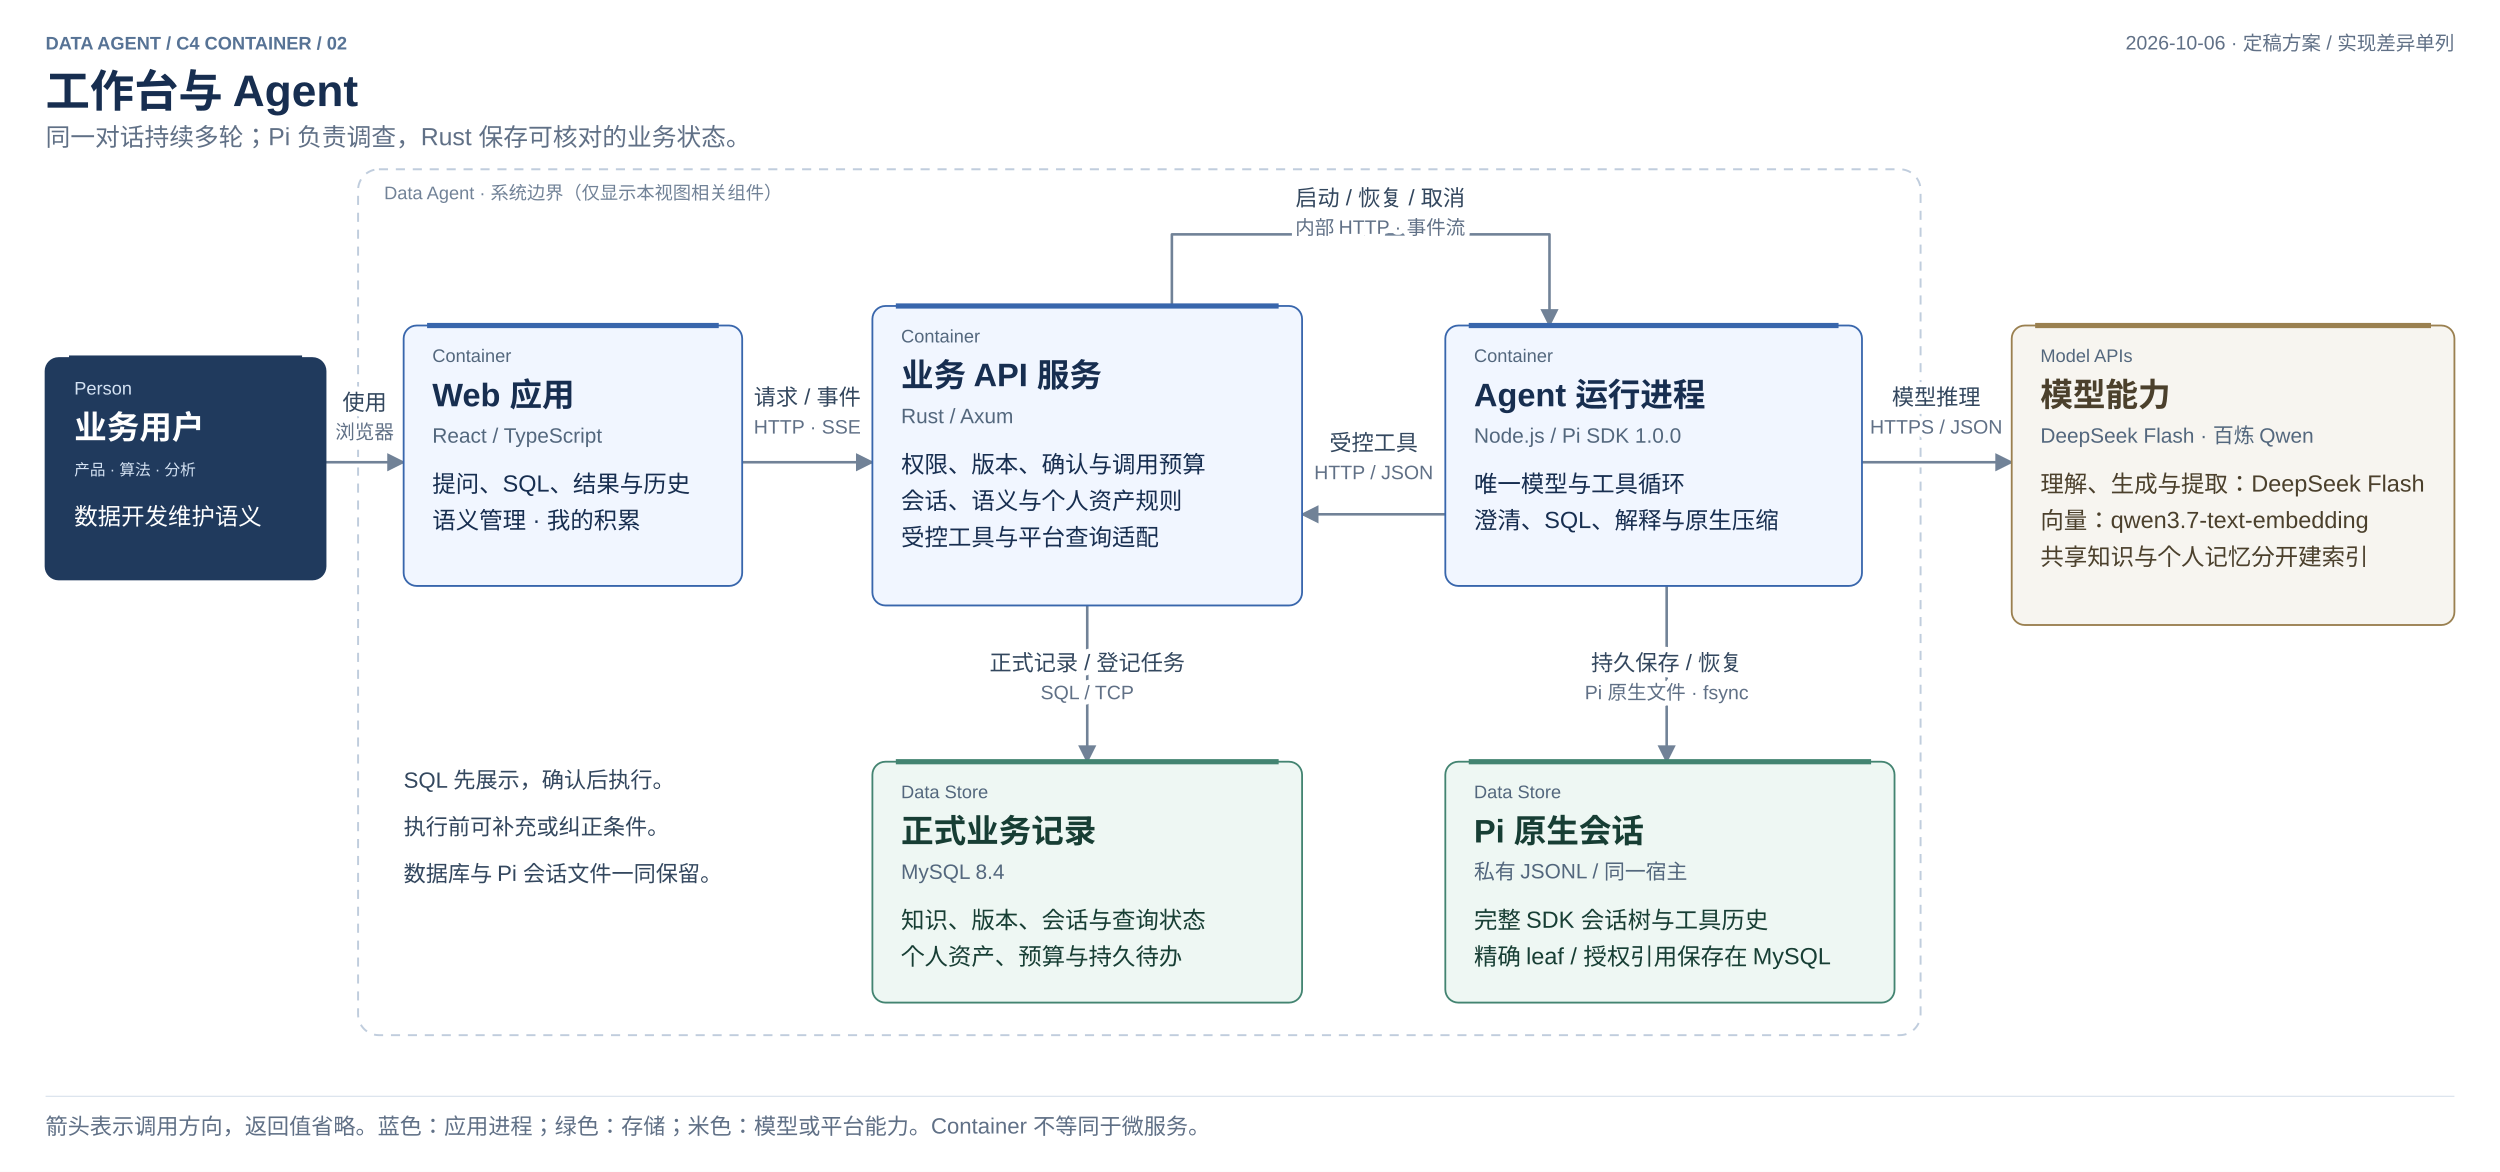
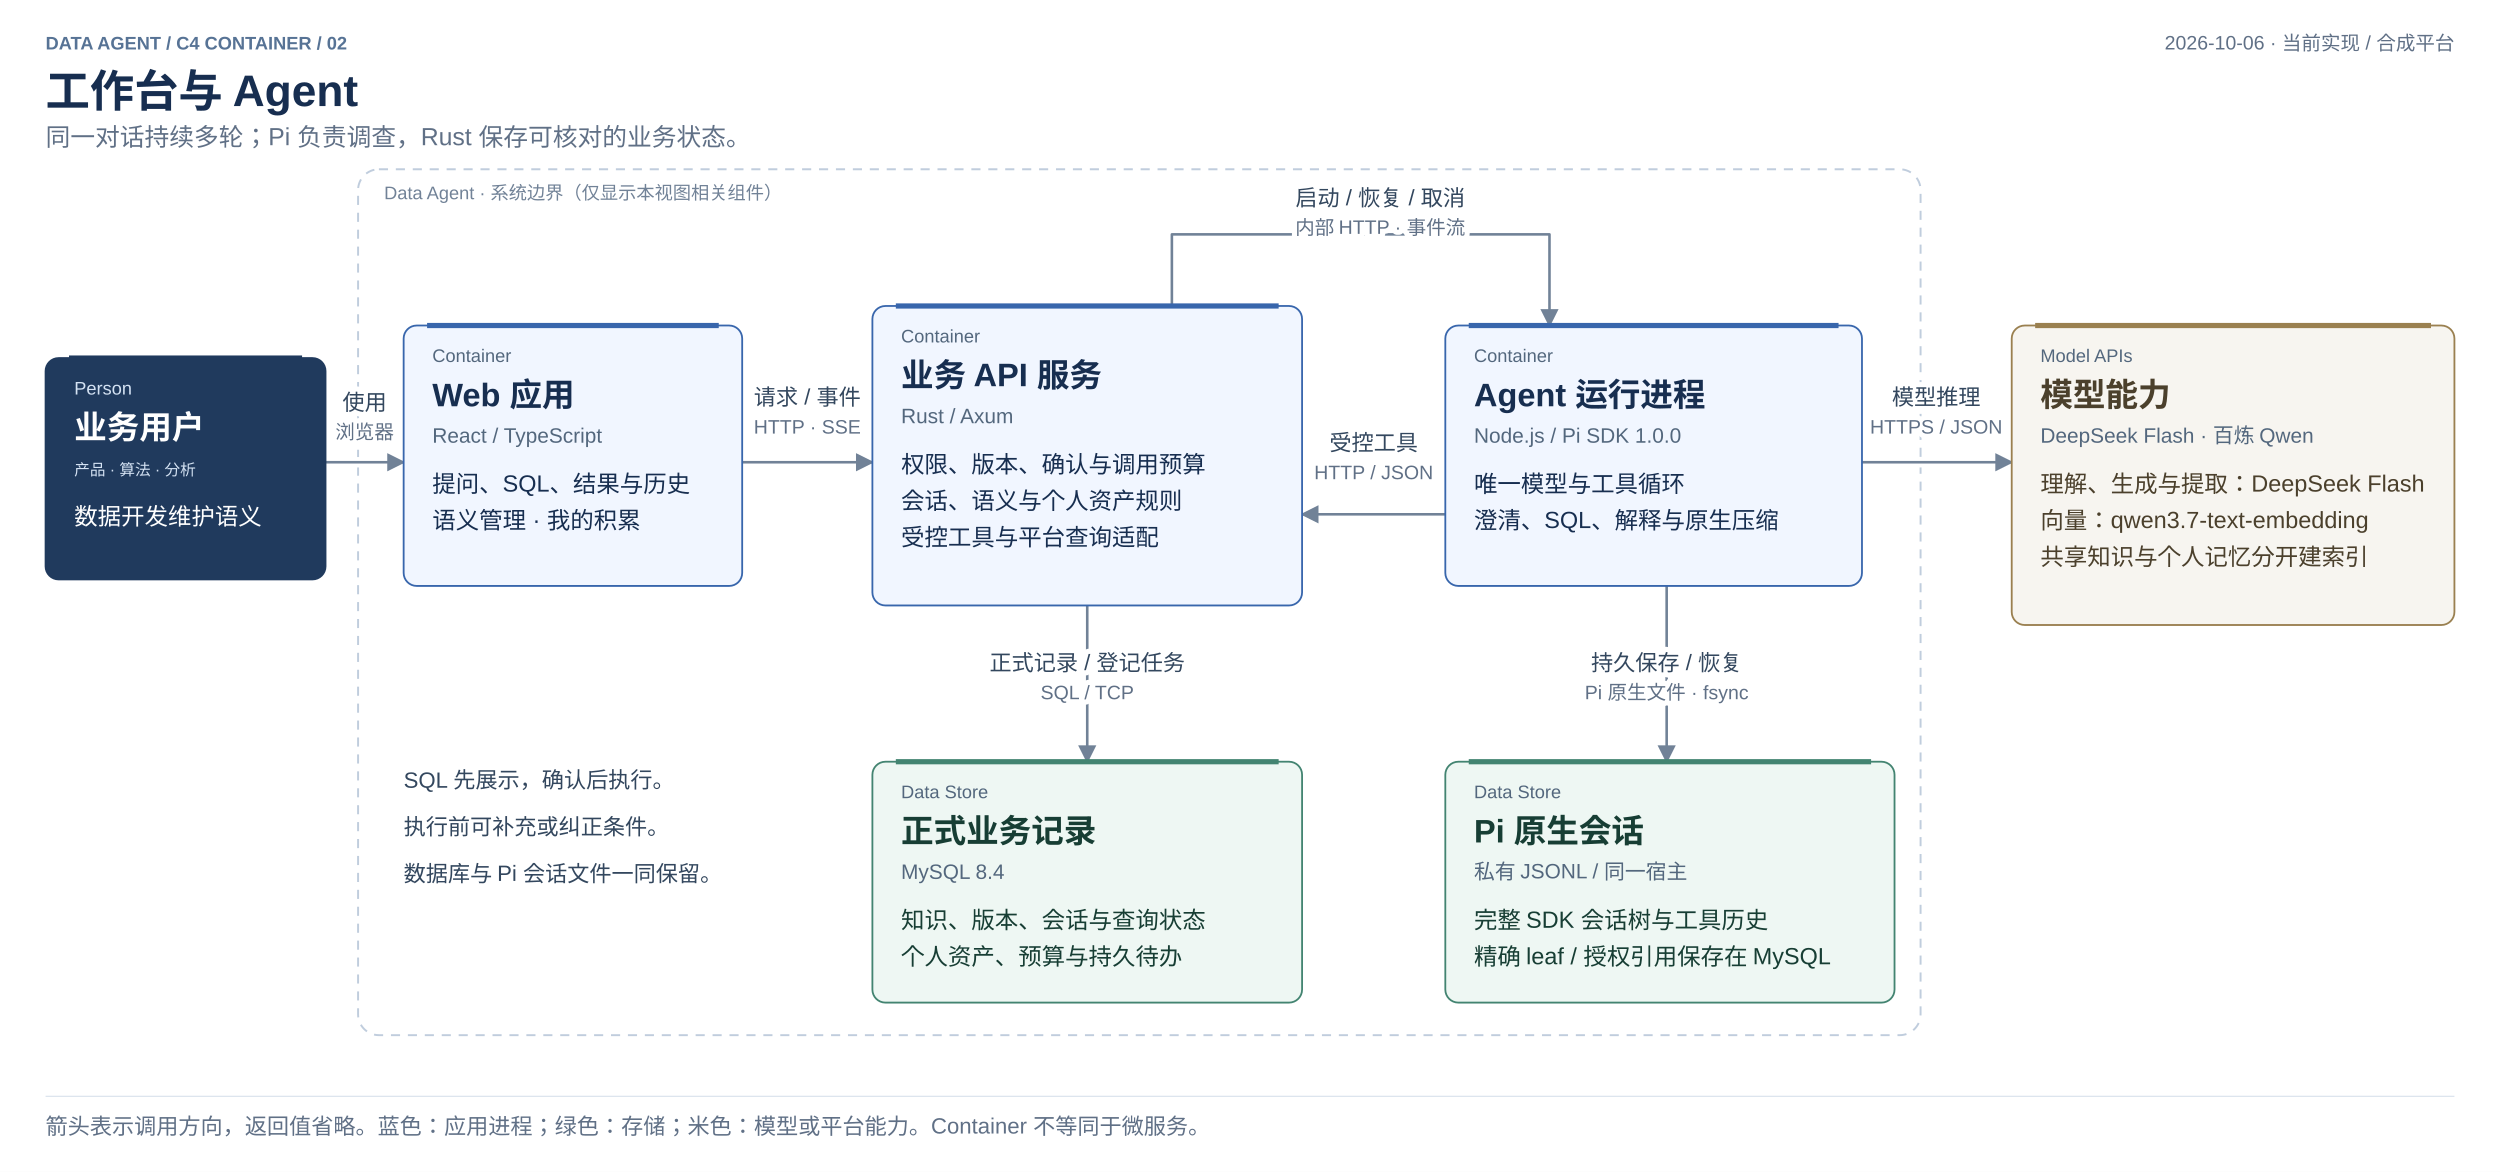
<svg xmlns="http://www.w3.org/2000/svg" width="1920" height="900" viewBox="0 0 1920 900" role="img" aria-labelledby="title description">
  <g transform="translate(0 0)">
    <g class="view" data-view="runtime" font-family="Arial, PingFang SC, Microsoft YaHei, sans-serif">
      <defs>
        <marker id="arrow-runtime" viewBox="0 0 10 10" refX="9" refY="5" markerWidth="7" markerHeight="7" orient="auto">
          <path d="M0 0 L10 5 L0 10Z" fill="#718297" />
        </marker>
      </defs>
      <rect width="1920" height="900" fill="white" />
      <text x="35" y="38" font-size="14" font-weight="600" fill="#577395" text-anchor="start">DATA AGENT  /  C4 CONTAINER  /  02</text>
      <text x="35" y="82" font-size="34" font-weight="650" fill="#172e50" text-anchor="start">工作台与 Agent</text>
      <text x="35" y="112" font-size="19" font-weight="400" fill="#607086" text-anchor="start">同一对话持续多轮；Pi 负责调查，Rust 保存可核对的业务状态。</text>
-       <text x="1885" y="38" font-size="15" font-weight="500" fill="#607086" text-anchor="end">2026-10-06 · 定稿方案 / 实现差异单列</text>
+       <text x="1885" y="38" font-size="15" font-weight="500" fill="#607086" text-anchor="end">2026-10-06 · 当前实现 / 合成平台</text>
      <g class="boundary" fill="none" stroke="#c0cddd" stroke-width="1.5" stroke-dasharray="7 6">
        <rect x="275" y="130" width="1200" height="665" rx="16" />
      </g>
      <text x="295" y="153" font-size="14" font-weight="500" fill="#718297" text-anchor="start">Data Agent · 系统边界（仅显示本视图相关组件）</text>
      <g class="relationship" data-edge="use" data-source="users" data-target="web">
        <path d="M250 355 L310 355" fill="none" stroke="white" stroke-width="8" />
        <path d="M250 355 L310 355" fill="none" stroke="#718297" stroke-width="2" stroke-linejoin="round" marker-end="url(#arrow-runtime)" />
      </g>
      <g class="relationship" data-edge="web-api" data-source="web" data-target="api">
        <path d="M570 355 L670 355" fill="none" stroke="white" stroke-width="8" />
        <path d="M570 355 L670 355" fill="none" stroke="#718297" stroke-width="2" stroke-linejoin="round" marker-end="url(#arrow-runtime)" />
      </g>
      <g class="relationship" data-edge="run" data-source="api" data-target="pi">
        <path d="M900 235 L900 180 L1190 180 L1190 250" fill="none" stroke="white" stroke-width="8" />
        <path d="M900 235 L900 180 L1190 180 L1190 250" fill="none" stroke="#718297" stroke-width="2" stroke-linejoin="round" marker-end="url(#arrow-runtime)" />
      </g>
      <g class="relationship" data-edge="tools" data-source="pi" data-target="api">
        <path d="M1110 395 L1000 395" fill="none" stroke="white" stroke-width="8" />
        <path d="M1110 395 L1000 395" fill="none" stroke="#718297" stroke-width="2" stroke-linejoin="round" marker-end="url(#arrow-runtime)" />
      </g>
      <g class="relationship" data-edge="generate" data-source="pi" data-target="models">
        <path d="M1430 355 L1545 355" fill="none" stroke="white" stroke-width="8" />
        <path d="M1430 355 L1545 355" fill="none" stroke="#718297" stroke-width="2" stroke-linejoin="round" marker-end="url(#arrow-runtime)" />
      </g>
      <g class="relationship" data-edge="records" data-source="api" data-target="mysql">
        <path d="M835 465 L835 585" fill="none" stroke="white" stroke-width="8" />
        <path d="M835 465 L835 585" fill="none" stroke="#718297" stroke-width="2" stroke-linejoin="round" marker-end="url(#arrow-runtime)" />
      </g>
      <g class="relationship" data-edge="session-store" data-source="pi" data-target="journal">
        <path d="M1280 450 L1280 585" fill="none" stroke="white" stroke-width="8" />
        <path d="M1280 450 L1280 585" fill="none" stroke="#718297" stroke-width="2" stroke-linejoin="round" marker-end="url(#arrow-runtime)" />
      </g>
      <g class="node" data-node="users">
        <rect class="node-box" x="35" y="275" width="215" height="170" rx="10" fill="#203a5d" stroke="#203a5d" stroke-width="1.4" />
        <path d="M53 275 H232" stroke="#203a5d" stroke-width="4" />
        <text x="57" y="303" font-size="14" font-weight="500" fill="#d4e2f3" text-anchor="start">Person</text>
        <text x="57" y="337" font-size="25" font-weight="650" fill="#ffffff" text-anchor="start">业务用户</text>
        <text x="57" y="365" font-size="12" font-weight="500" fill="#d4e2f3" text-anchor="start">产品 · 算法 · 分析</text>
        <text x="57" y="403" font-size="18" font-weight="400" fill="#ffffff" text-anchor="start">数据开发维护语义</text>
      </g>
      <g class="node" data-node="web">
        <rect class="node-box" x="310" y="250" width="260" height="200" rx="10" fill="#f1f6ff" stroke="#3866ac" stroke-width="1.4" />
        <path d="M328 250 H552" stroke="#3866ac" stroke-width="4" />
        <text x="332" y="278" font-size="14" font-weight="500" fill="#53677d" text-anchor="start">Container</text>
        <text x="332" y="312" font-size="25" font-weight="650" fill="#172e50" text-anchor="start">Web 应用</text>
        <text x="332" y="340" font-size="16" font-weight="500" fill="#53677d" text-anchor="start">React / TypeScript</text>
        <text x="332" y="378" font-size="18" font-weight="400" fill="#172e50" text-anchor="start">提问、SQL、结果与历史</text>
        <text x="332" y="406" font-size="18" font-weight="400" fill="#172e50" text-anchor="start">语义管理 · 我的积累</text>
      </g>
      <g class="node" data-node="api">
        <rect class="node-box" x="670" y="235" width="330" height="230" rx="10" fill="#f1f6ff" stroke="#3866ac" stroke-width="1.4" />
        <path d="M688 235 H982" stroke="#3866ac" stroke-width="4" />
        <text x="692" y="263" font-size="14" font-weight="500" fill="#53677d" text-anchor="start">Container</text>
        <text x="692" y="297" font-size="25" font-weight="650" fill="#172e50" text-anchor="start">业务 API 服务</text>
        <text x="692" y="325" font-size="16" font-weight="500" fill="#53677d" text-anchor="start">Rust / Axum</text>
        <text x="692" y="363" font-size="18" font-weight="400" fill="#172e50" text-anchor="start">权限、版本、确认与调用预算</text>
        <text x="692" y="391" font-size="18" font-weight="400" fill="#172e50" text-anchor="start">会话、语义与个人资产规则</text>
        <text x="692" y="419" font-size="18" font-weight="400" fill="#172e50" text-anchor="start">受控工具与平台查询适配</text>
      </g>
      <g class="node" data-node="pi">
        <rect class="node-box" x="1110" y="250" width="320" height="200" rx="10" fill="#f1f6ff" stroke="#3866ac" stroke-width="1.4" />
        <path d="M1128 250 H1412" stroke="#3866ac" stroke-width="4" />
        <text x="1132" y="278" font-size="14" font-weight="500" fill="#53677d" text-anchor="start">Container</text>
        <text x="1132" y="312" font-size="25" font-weight="650" fill="#172e50" text-anchor="start">Agent 运行进程</text>
        <text x="1132" y="340" font-size="16" font-weight="500" fill="#53677d" text-anchor="start">Node.js / Pi SDK 1.0.0</text>
        <text x="1132" y="378" font-size="18" font-weight="400" fill="#172e50" text-anchor="start">唯一模型与工具循环</text>
        <text x="1132" y="406" font-size="18" font-weight="400" fill="#172e50" text-anchor="start">澄清、SQL、解释与原生压缩</text>
      </g>
      <g class="node" data-node="models">
        <rect class="node-box" x="1545" y="250" width="340" height="230" rx="10" fill="#f7f5f0" stroke="#9a8050" stroke-width="1.4" />
        <path d="M1563 250 H1867" stroke="#9a8050" stroke-width="4" />
        <text x="1567" y="278" font-size="14" font-weight="500" fill="#53677d" text-anchor="start">Model APIs</text>
        <text x="1567" y="312" font-size="25" font-weight="650" fill="#4b402c" text-anchor="start">模型能力</text>
        <text x="1567" y="340" font-size="16" font-weight="500" fill="#53677d" text-anchor="start">DeepSeek Flash · 百炼 Qwen</text>
        <text x="1567" y="378" font-size="18" font-weight="400" fill="#4b402c" text-anchor="start">理解、生成与提取：DeepSeek Flash</text>
        <text x="1567" y="406" font-size="18" font-weight="400" fill="#4b402c" text-anchor="start">向量：qwen3.7-text-embedding</text>
        <text x="1567" y="434" font-size="18" font-weight="400" fill="#4b402c" text-anchor="start">共享知识与个人记忆分开建索引</text>
      </g>
      <g class="node" data-node="mysql">
        <rect class="node-box" x="670" y="585" width="330" height="185" rx="10" fill="#eef7f3" stroke="#438471" stroke-width="1.4" />
        <path d="M688 585 H982" stroke="#438471" stroke-width="4" />
        <text x="692" y="613" font-size="14" font-weight="500" fill="#53677d" text-anchor="start">Data Store</text>
        <text x="692" y="647" font-size="25" font-weight="650" fill="#173e34" text-anchor="start">正式业务记录</text>
        <text x="692" y="675" font-size="16" font-weight="500" fill="#53677d" text-anchor="start">MySQL 8.4</text>
        <text x="692" y="713" font-size="18" font-weight="400" fill="#173e34" text-anchor="start">知识、版本、会话与查询状态</text>
        <text x="692" y="741" font-size="18" font-weight="400" fill="#173e34" text-anchor="start">个人资产、预算与持久待办</text>
      </g>
      <g class="node" data-node="journal">
        <rect class="node-box" x="1110" y="585" width="345" height="185" rx="10" fill="#eef7f3" stroke="#438471" stroke-width="1.4" />
        <path d="M1128 585 H1437" stroke="#438471" stroke-width="4" />
        <text x="1132" y="613" font-size="14" font-weight="500" fill="#53677d" text-anchor="start">Data Store</text>
        <text x="1132" y="647" font-size="25" font-weight="650" fill="#173e34" text-anchor="start">Pi 原生会话</text>
        <text x="1132" y="675" font-size="16" font-weight="500" fill="#53677d" text-anchor="start">私有 JSONL / 同一宿主</text>
        <text x="1132" y="713" font-size="18" font-weight="400" fill="#173e34" text-anchor="start">完整 SDK 会话树与工具历史</text>
        <text x="1132" y="741" font-size="18" font-weight="400" fill="#173e34" text-anchor="start">精确 leaf / 授权引用保存在 MySQL</text>
      </g>
      <g class="edge-label" data-edge="use">
        <text x="280" y="315" font-size="17" font-weight="500" fill="#33475e" text-anchor="middle" paint-order="stroke" stroke="white" stroke-width="8" stroke-linejoin="round">使用</text>
        <text x="280" y="337" font-size="15" font-weight="400" fill="#607086" text-anchor="middle" paint-order="stroke" stroke="white" stroke-width="8" stroke-linejoin="round">浏览器</text>
      </g>
      <g class="edge-label" data-edge="web-api">
        <text x="620" y="311" font-size="17" font-weight="500" fill="#33475e" text-anchor="middle" paint-order="stroke" stroke="white" stroke-width="8" stroke-linejoin="round">请求 / 事件</text>
        <text x="620" y="333" font-size="15" font-weight="400" fill="#607086" text-anchor="middle" paint-order="stroke" stroke="white" stroke-width="8" stroke-linejoin="round">HTTP · SSE</text>
      </g>
      <g class="edge-label" data-edge="run">
        <text x="1060" y="158" font-size="17" font-weight="500" fill="#33475e" text-anchor="middle" paint-order="stroke" stroke="white" stroke-width="8" stroke-linejoin="round">启动 / 恢复 / 取消</text>
        <text x="1060" y="180" font-size="15" font-weight="400" fill="#607086" text-anchor="middle" paint-order="stroke" stroke="white" stroke-width="8" stroke-linejoin="round">内部 HTTP · 事件流</text>
      </g>
      <g class="edge-label" data-edge="tools">
        <text x="1055" y="346" font-size="17" font-weight="500" fill="#33475e" text-anchor="middle" paint-order="stroke" stroke="white" stroke-width="8" stroke-linejoin="round">受控工具</text>
        <text x="1055" y="368" font-size="15" font-weight="400" fill="#607086" text-anchor="middle" paint-order="stroke" stroke="white" stroke-width="8" stroke-linejoin="round">HTTP / JSON</text>
      </g>
      <g class="edge-label" data-edge="generate">
        <text x="1487" y="311" font-size="17" font-weight="500" fill="#33475e" text-anchor="middle" paint-order="stroke" stroke="white" stroke-width="8" stroke-linejoin="round">模型推理</text>
        <text x="1487" y="333" font-size="15" font-weight="400" fill="#607086" text-anchor="middle" paint-order="stroke" stroke="white" stroke-width="8" stroke-linejoin="round">HTTPS / JSON</text>
      </g>
      <g class="edge-label" data-edge="records">
        <text x="835" y="515" font-size="17" font-weight="500" fill="#33475e" text-anchor="middle" paint-order="stroke" stroke="white" stroke-width="8" stroke-linejoin="round">正式记录 / 登记任务</text>
        <text x="835" y="537" font-size="15" font-weight="400" fill="#607086" text-anchor="middle" paint-order="stroke" stroke="white" stroke-width="8" stroke-linejoin="round">SQL / TCP</text>
      </g>
      <g class="edge-label" data-edge="session-store">
        <text x="1280" y="515" font-size="17" font-weight="500" fill="#33475e" text-anchor="middle" paint-order="stroke" stroke="white" stroke-width="8" stroke-linejoin="round">持久保存 / 恢复</text>
        <text x="1280" y="537" font-size="15" font-weight="400" fill="#607086" text-anchor="middle" paint-order="stroke" stroke="white" stroke-width="8" stroke-linejoin="round">Pi 原生文件 · fsync</text>
      </g>
      <text x="310" y="605" font-size="17" font-weight="400" fill="#33475e" text-anchor="start">SQL 先展示，确认后执行。</text>
      <text x="310" y="641" font-size="17" font-weight="400" fill="#33475e" text-anchor="start">执行前可补充或纠正条件。</text>
      <text x="310" y="677" font-size="17" font-weight="400" fill="#33475e" text-anchor="start">数据库与 Pi 会话文件一同保留。</text>
      <line x1="35" y1="842" x2="1885" y2="842" stroke="#dde5ee" />
      <text x="35" y="871" font-size="17" font-weight="400" fill="#607086" text-anchor="start">箭头表示调用方向，返回值省略。蓝色：应用进程；绿色：存储；米色：模型或平台能力。Container 不等同于微服务。</text>
    </g>
  </g>
</svg>
